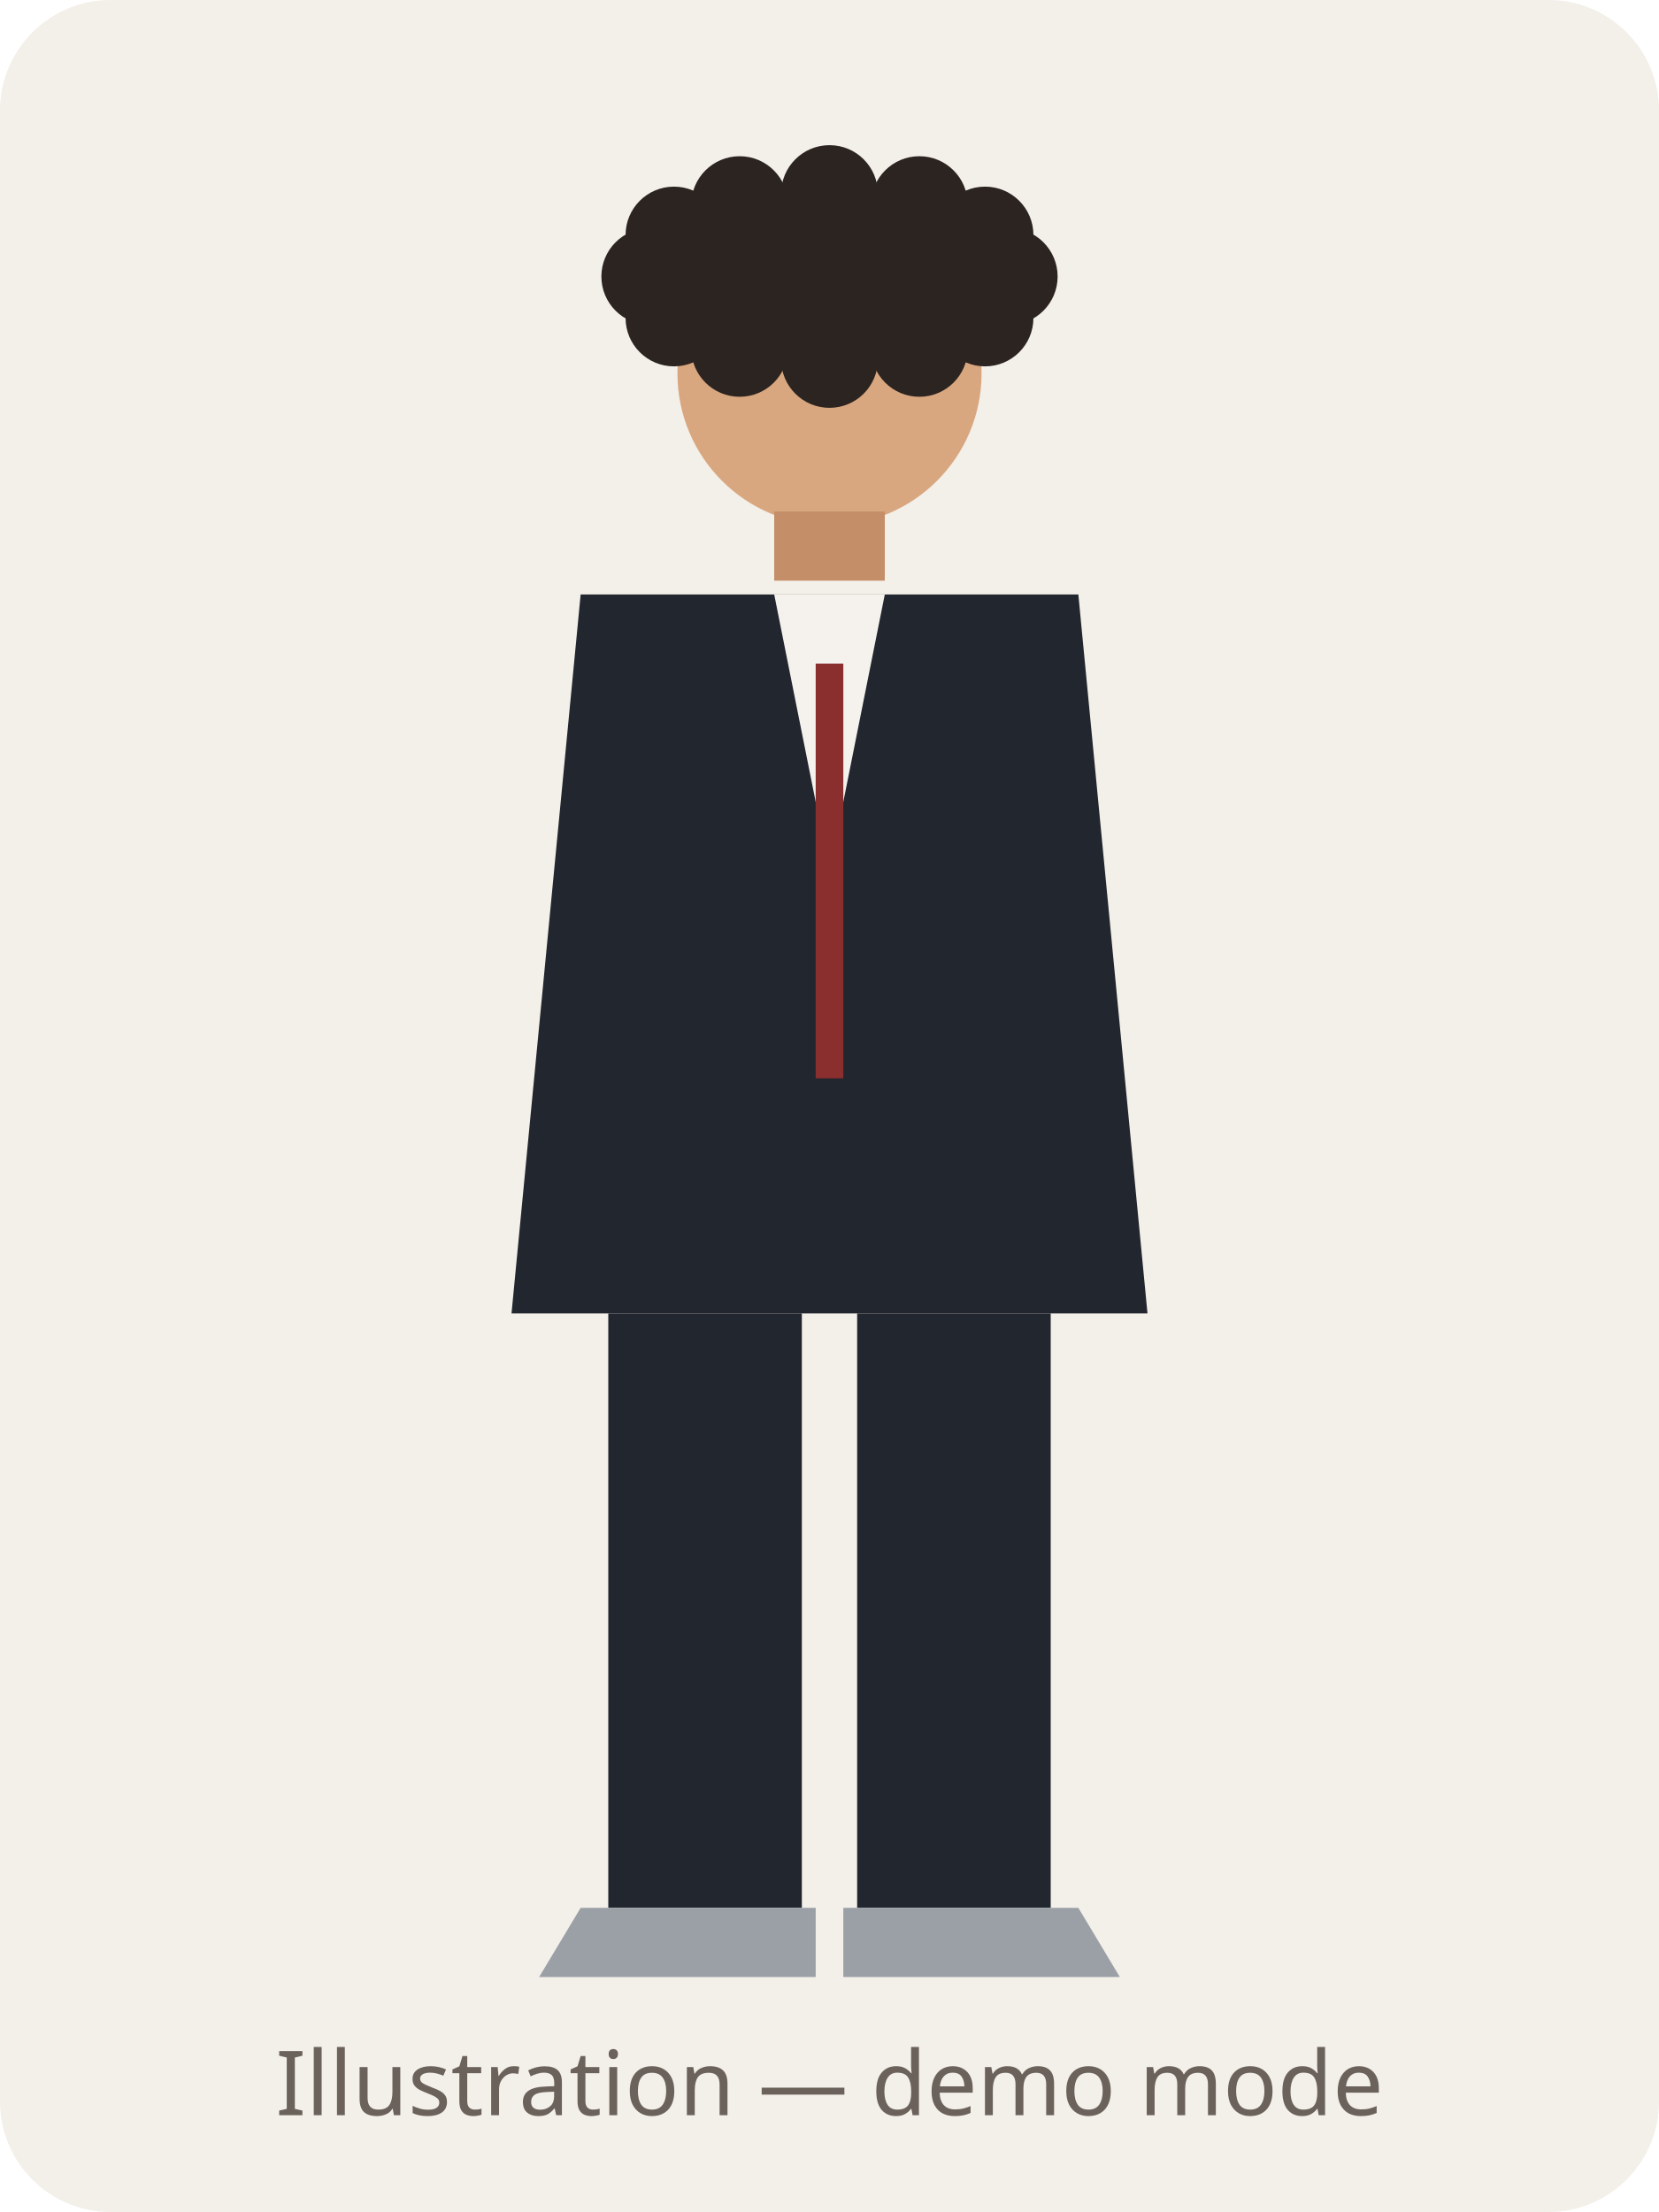
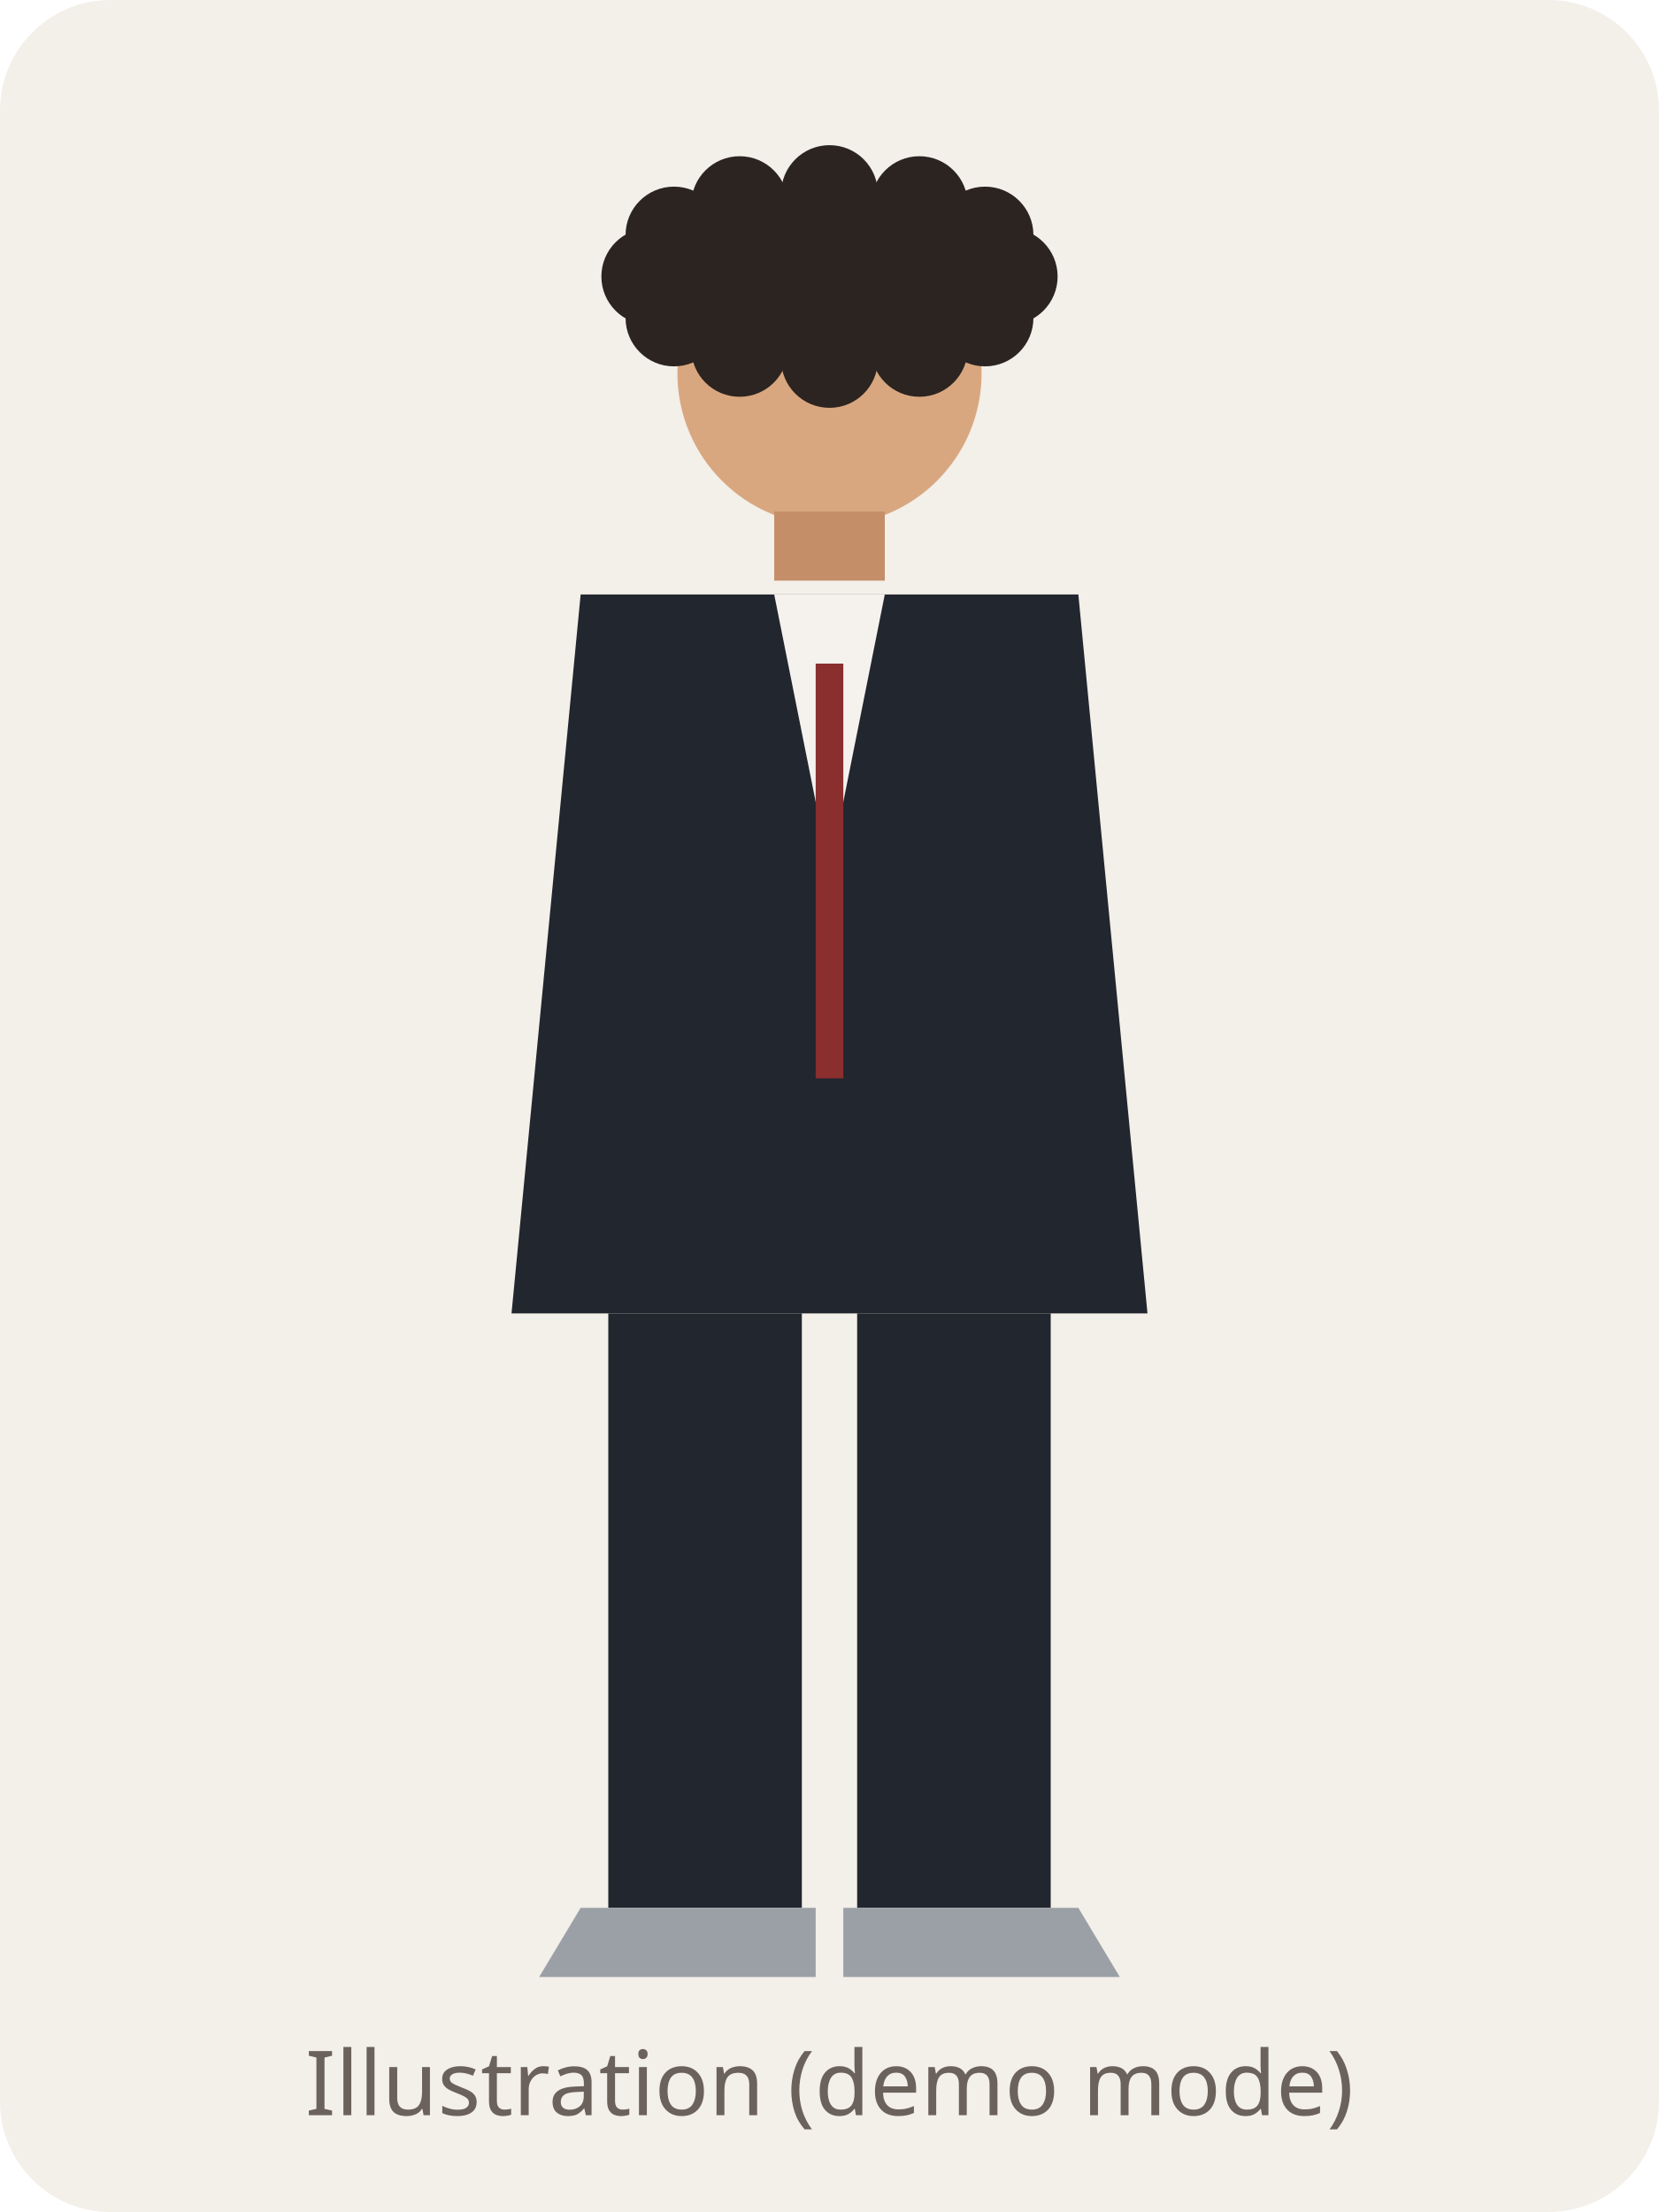
- <svg xmlns="http://www.w3.org/2000/svg" viewBox="0 0 240 320" role="img" aria-label="Illustration of an outfit result — demo mode">
+ <svg xmlns="http://www.w3.org/2000/svg" viewBox="0 0 240 320" role="img" aria-label="Illustration of an outfit result (demo mode)">
  <rect width="240" height="320" rx="16" fill="#f3efe9" />
  <circle cx="120" cy="54" r="22" fill="#d9a77f" />
  <circle cx="146.0" cy="40.0" r="7" fill="#2b2421" />
  <circle cx="135.6" cy="40.0" r="7" fill="#2b2421" />
  <circle cx="142.5" cy="46.0" r="7" fill="#2b2421" />
  <circle cx="133.5" cy="43.6" r="7" fill="#2b2421" />
  <circle cx="133.0" cy="50.4" r="7" fill="#2b2421" />
  <circle cx="127.8" cy="46.2" r="7" fill="#2b2421" />
  <circle cx="120.0" cy="52.0" r="7" fill="#2b2421" />
  <circle cx="120.0" cy="47.2" r="7" fill="#2b2421" />
  <circle cx="107.0" cy="50.4" r="7" fill="#2b2421" />
  <circle cx="112.2" cy="46.2" r="7" fill="#2b2421" />
  <circle cx="97.5" cy="46.0" r="7" fill="#2b2421" />
  <circle cx="106.5" cy="43.6" r="7" fill="#2b2421" />
  <circle cx="94.0" cy="40.0" r="7" fill="#2b2421" />
  <circle cx="104.4" cy="40.0" r="7" fill="#2b2421" />
  <circle cx="97.5" cy="34.0" r="7" fill="#2b2421" />
  <circle cx="106.5" cy="36.4" r="7" fill="#2b2421" />
  <circle cx="107.0" cy="29.6" r="7" fill="#2b2421" />
  <circle cx="112.2" cy="33.8" r="7" fill="#2b2421" />
  <circle cx="120.0" cy="28.0" r="7" fill="#2b2421" />
  <circle cx="120.0" cy="32.8" r="7" fill="#2b2421" />
  <circle cx="133.0" cy="29.6" r="7" fill="#2b2421" />
  <circle cx="127.8" cy="33.8" r="7" fill="#2b2421" />
  <circle cx="142.5" cy="34.0" r="7" fill="#2b2421" />
  <circle cx="133.5" cy="36.4" r="7" fill="#2b2421" />
  <ellipse cx="120" cy="40" rx="18.2" ry="8.4" fill="#2b2421" />
  <rect x="112" y="74" width="16" height="10" fill="#c48f68" />
  <path d="M84 86h72l10 104h-92z" fill="#22262e" />
  <path d="M112 86l8 40 8-40z" fill="#f5f2ee" />
  <path d="M118 96h4v60h-4z" fill="#8b2e2e" />
  <rect x="88" y="190" width="28" height="86" fill="#22262e" />
  <rect x="124" y="190" width="28" height="86" fill="#22262e" />
  <path d="M84 276h34v10H78z M122 276h34l6 10h-40z" fill="#9aa0a6" />
-   <text x="120" y="306" text-anchor="middle" font-family="system-ui,sans-serif" font-size="13" fill="#6b625c">Illustration — demo mode</text>
+   <text x="120" y="306" text-anchor="middle" font-family="system-ui,sans-serif" font-size="13" fill="#6b625c">Illustration (demo mode)</text>
</svg>
